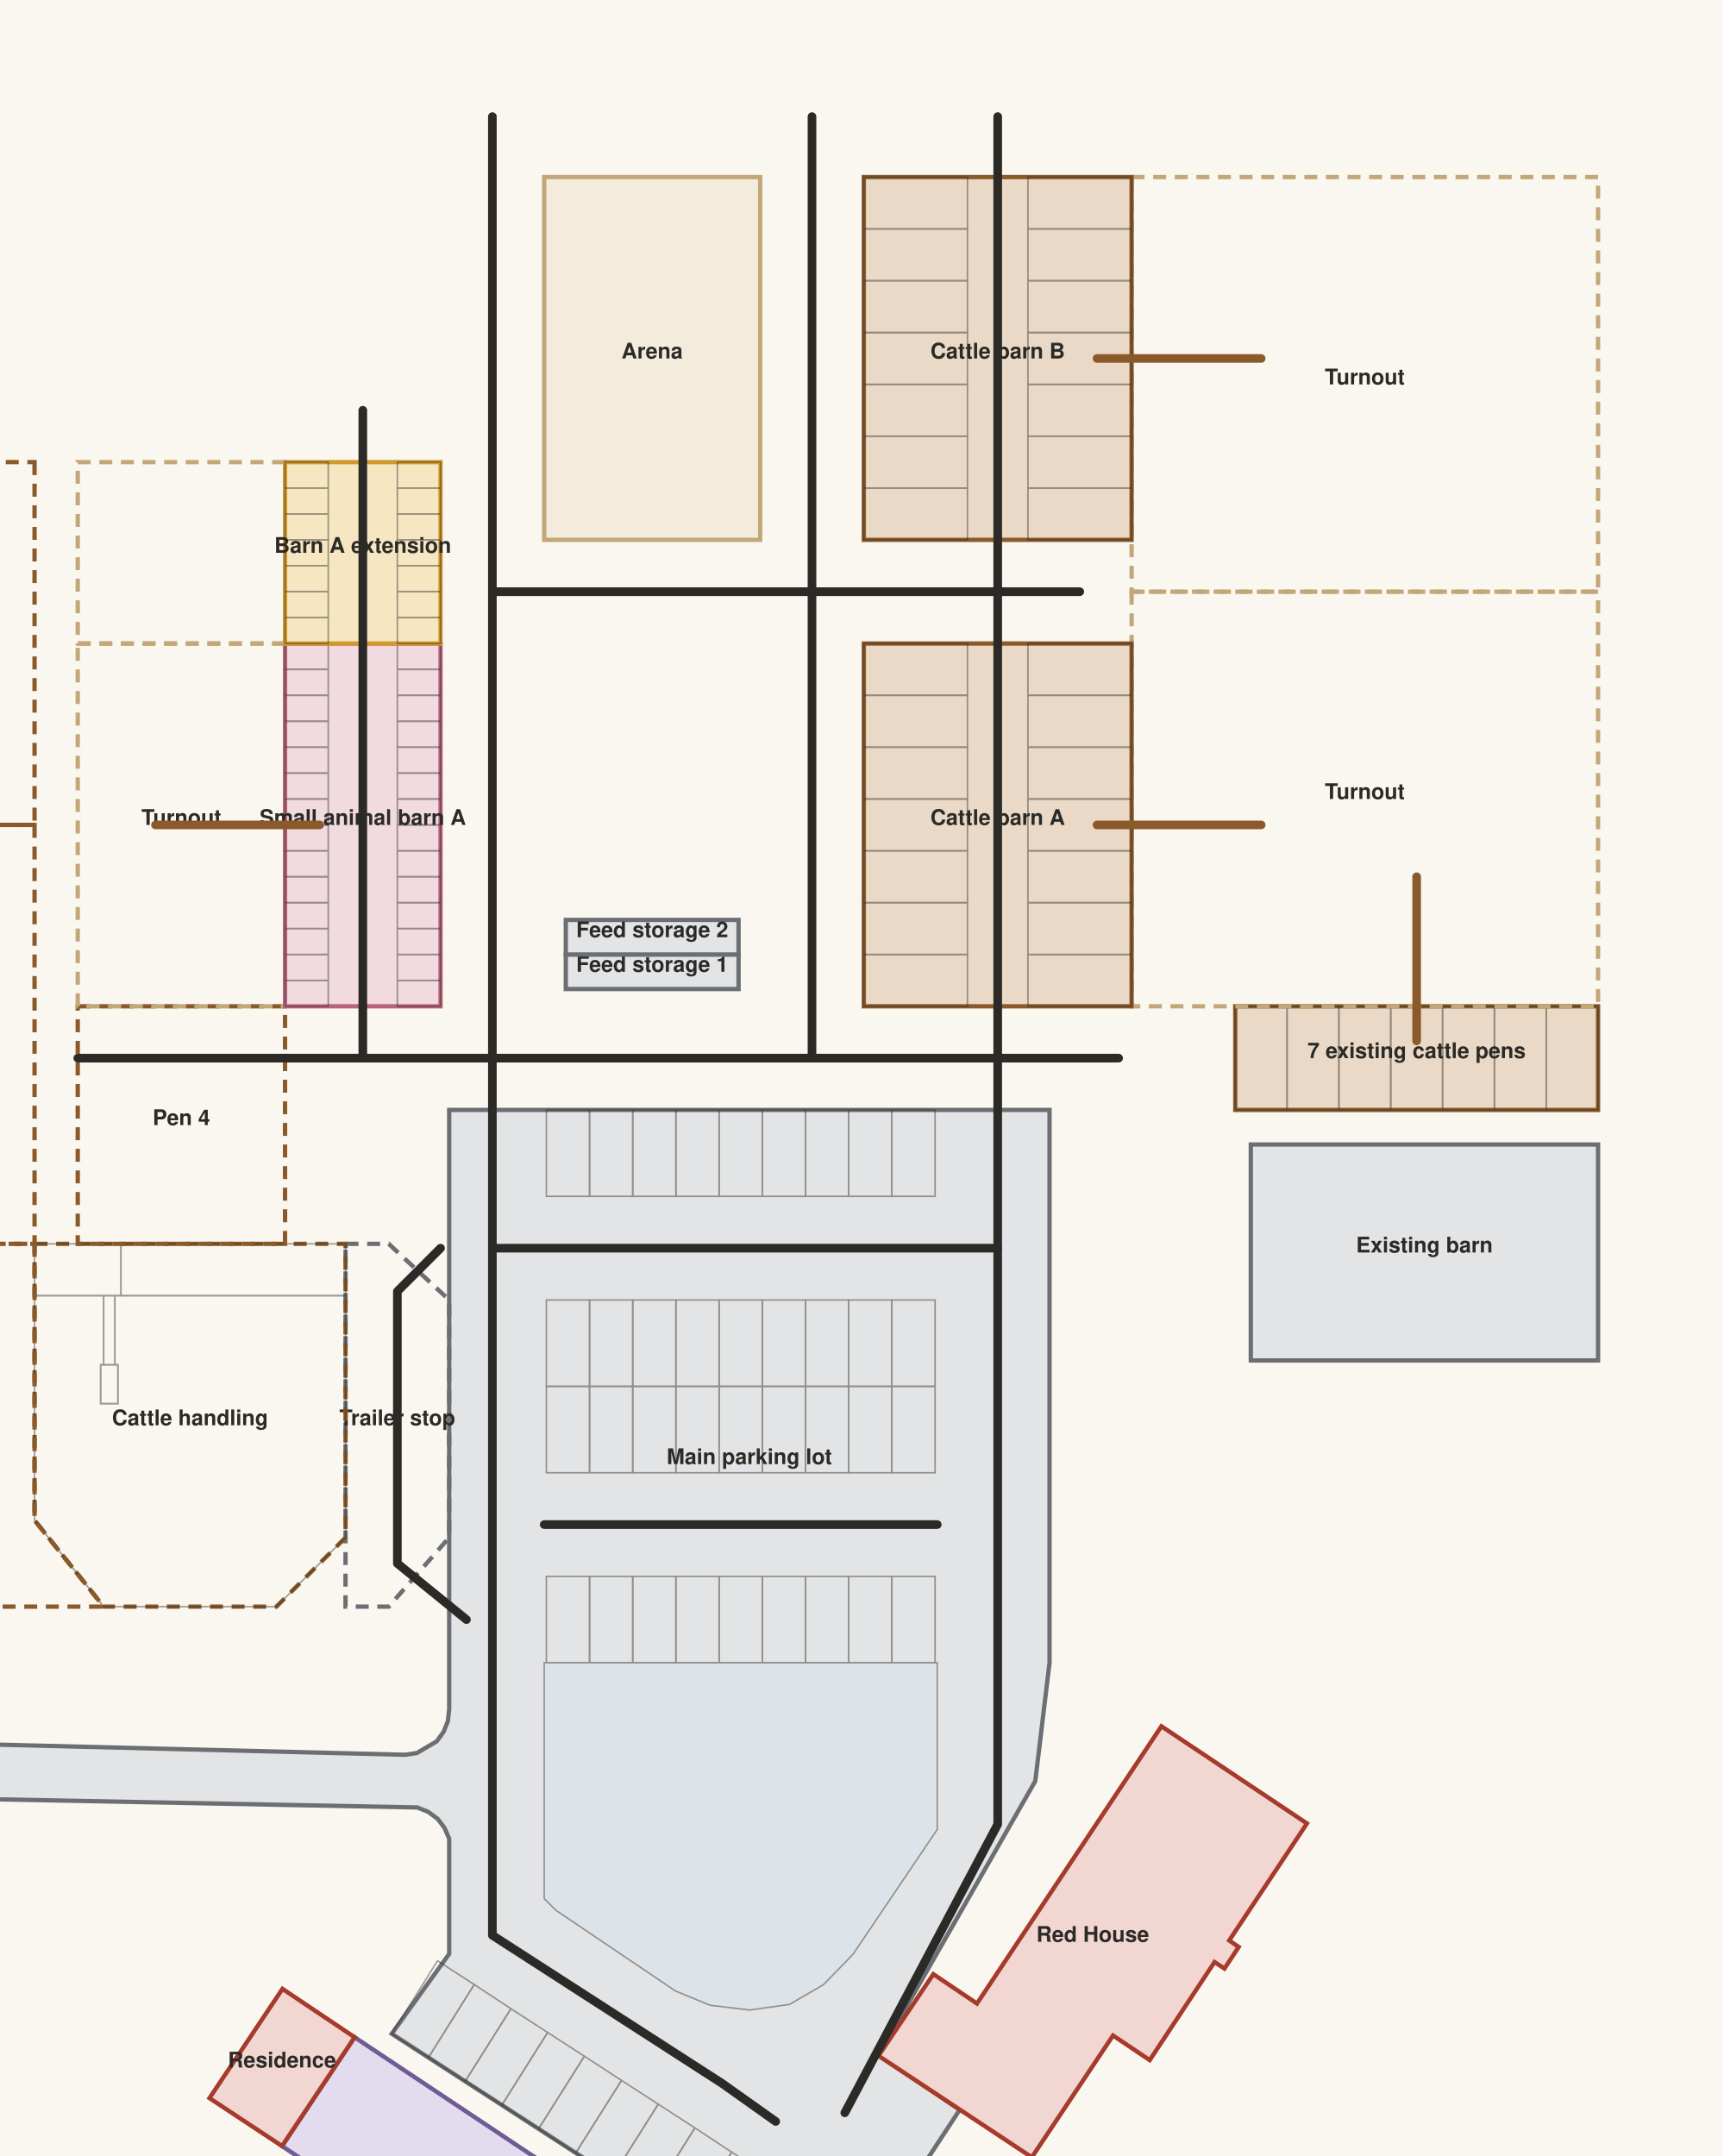
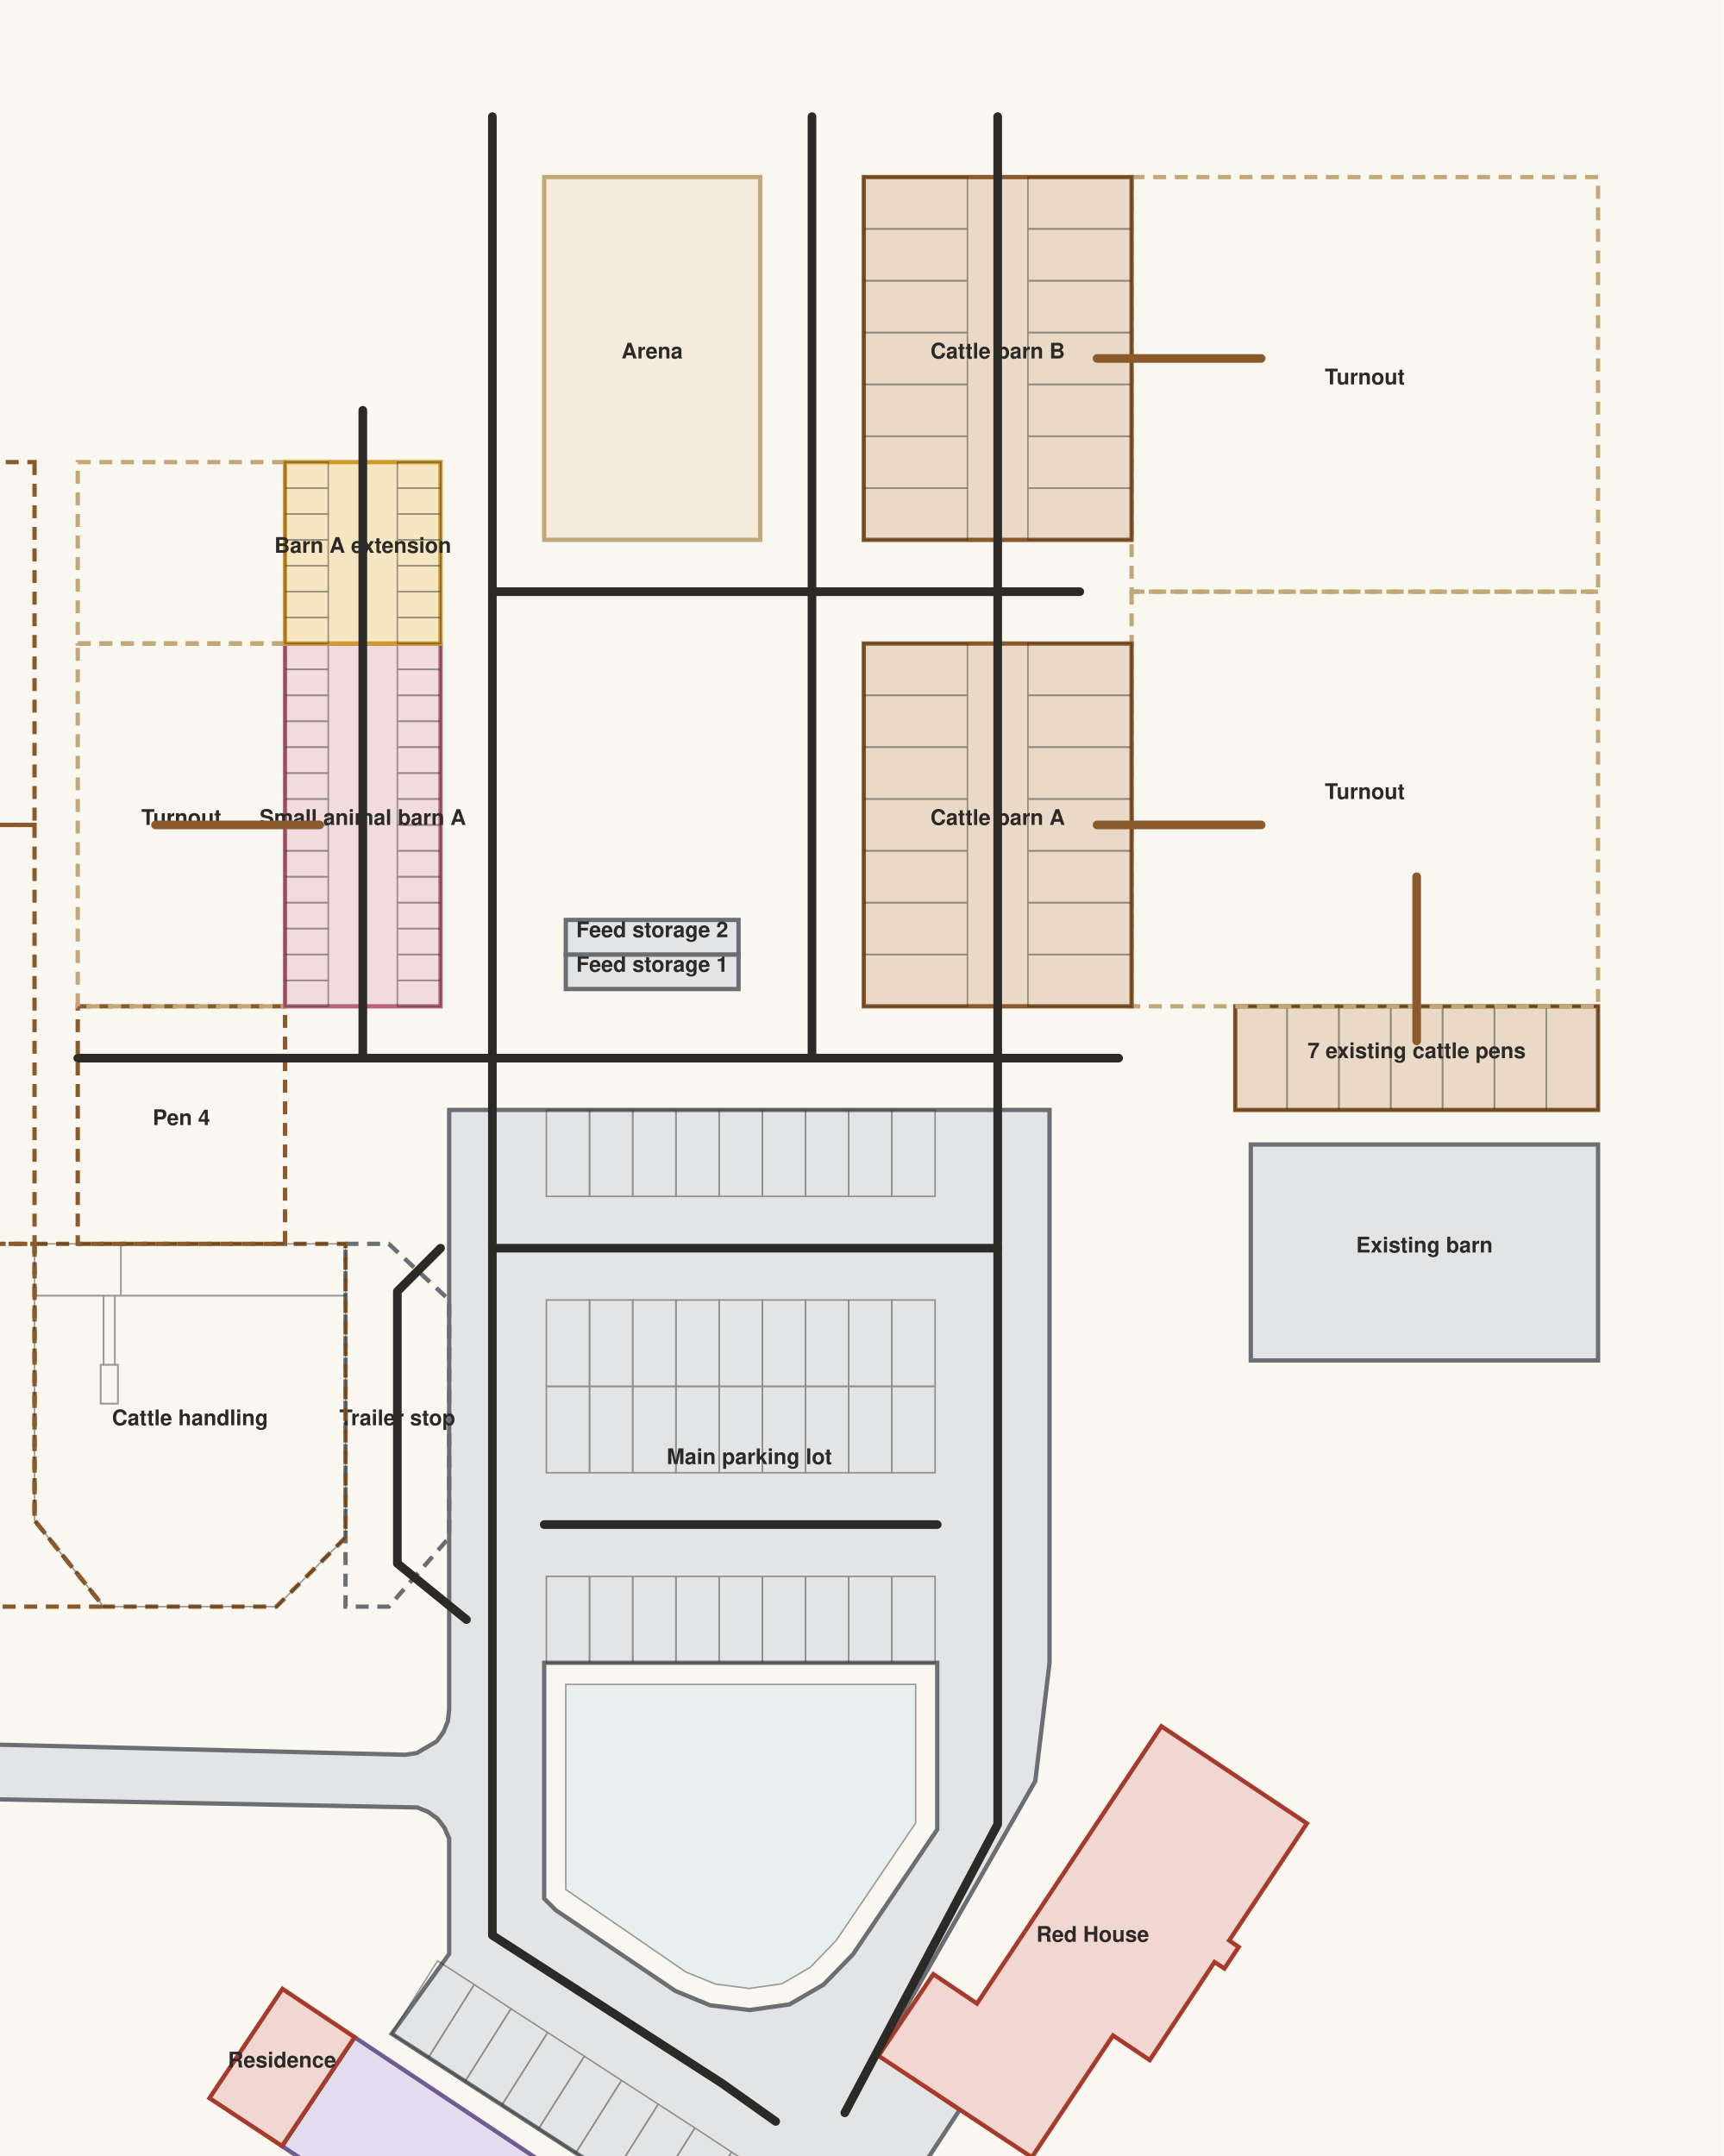
<svg xmlns="http://www.w3.org/2000/svg" viewBox="-90.0 -17 399.0 499.2" font-family="Avenir Next,Helvetica,Arial,sans-serif">
  <rect x="-90.0" y="-17" width="399.0" height="499.2" fill="#FAF7F0" />
  <g id="level-1">
    <g id="existing-barn">
      <rect x="199.6" y="248" width="80.4" height="50" fill="#E3E4E5" stroke="#6B6F73" stroke-width="1" />
      <text x="239.8" y="273.0" text-anchor="middle" font-size="5" font-weight="700" fill="#2B2A26">Existing barn</text>
    </g>
    <g id="existing-pens">
      <rect x="196" y="216" width="84" height="24" fill="#E9D9C6" stroke="#8B5A2B" stroke-width="1" />
      <g fill="none" stroke="#2B2A26" stroke-width=".35" opacity=".45">
        <rect x="196" y="216" width="12" height="24" />
        <rect x="208" y="216" width="12" height="24" />
        <rect x="220" y="216" width="12" height="24" />
        <rect x="232" y="216" width="12" height="24" />
        <rect x="244" y="216" width="12" height="24" />
        <rect x="256" y="216" width="12" height="24" />
        <rect x="268" y="216" width="12" height="24" />
      </g>
      <text x="238.0" y="228.0" text-anchor="middle" font-size="5" font-weight="700" fill="#2B2A26">7 existing cattle pens</text>
    </g>
    <g id="parking">
-       <polygon points="-287.8,372.3 -287.8,406.0 -277.8,396.0 6.6,401.5 9.1,402.5 11.3,404.1 12.9,406.2 14.0,408.7 14.0,435.4 0.7,453.9 77.3,503.5 87.9,486.8 111.2,503.5 132.2,471.5 113.5,458.8 149.7,395.4 153.0,368.0 153.0,240.0 14.0,240.0 14.0,378.8 13.7,381.5 12.7,384.0 11.1,386.2 6.5,388.9 3.8,389.3 -277.8,382.3" fill="#E3E4E5" stroke="#6B6F73" stroke-width="1" />
+       <path fill-rule="evenodd" d="M-287.8,372.3 L-287.8,406.0 L-277.8,396.0 L6.6,401.5 L9.1,402.5 L11.3,404.1 L12.9,406.2 L14.0,408.7 L14.0,435.4 L0.7,453.9 L77.3,503.5 L87.9,486.8 L111.2,503.5 L132.2,471.5 L113.5,458.8 L149.7,395.4 L153.0,368.0 L153.0,240.0 L14.0,240.0 L14.0,378.8 L13.7,381.5 L12.7,384.0 L11.1,386.2 L6.5,388.9 L3.8,389.3 L-277.8,382.3Z M38.7,425.3 L66.4,444.0 L74.4,447.3 L83.6,448.4 L92.8,447.1 L100.7,442.5 L107.5,435.5 L127.0,406.6 L127.0,368.0 L36.0,368.0 L36.0,422.6Z" fill="#E3E4E5" stroke="#6B6F73" stroke-width="1" />
      <g fill="none" stroke="#2B2A26" stroke-width=".35" opacity=".45">
        <rect x="36.5" y="240" width="10" height="20" />
        <rect x="46.5" y="240" width="10" height="20" />
        <rect x="56.5" y="240" width="10" height="20" />
        <rect x="66.5" y="240" width="10" height="20" />
        <rect x="76.5" y="240" width="10" height="20" />
        <rect x="86.5" y="240" width="10" height="20" />
        <rect x="96.5" y="240" width="10" height="20" />
        <rect x="106.5" y="240" width="10" height="20" />
        <rect x="116.5" y="240" width="10" height="20" />
        <rect x="36.5" y="284" width="10" height="20" />
        <rect x="46.5" y="284" width="10" height="20" />
        <rect x="56.5" y="284" width="10" height="20" />
        <rect x="66.5" y="284" width="10" height="20" />
        <rect x="76.5" y="284" width="10" height="20" />
        <rect x="86.5" y="284" width="10" height="20" />
        <rect x="96.5" y="284" width="10" height="20" />
        <rect x="106.5" y="284" width="10" height="20" />
        <rect x="116.5" y="284" width="10" height="20" />
        <rect x="36.5" y="304" width="10" height="20" />
        <rect x="46.5" y="304" width="10" height="20" />
        <rect x="56.5" y="304" width="10" height="20" />
        <rect x="66.5" y="304" width="10" height="20" />
        <rect x="76.5" y="304" width="10" height="20" />
        <rect x="86.5" y="304" width="10" height="20" />
        <rect x="96.5" y="304" width="10" height="20" />
        <rect x="106.5" y="304" width="10" height="20" />
        <rect x="116.5" y="304" width="10" height="20" />
        <rect x="36.5" y="348" width="10" height="20" />
        <rect x="46.5" y="348" width="10" height="20" />
        <rect x="56.5" y="348" width="10" height="20" />
        <rect x="66.5" y="348" width="10" height="20" />
        <rect x="76.5" y="348" width="10" height="20" />
        <rect x="86.5" y="348" width="10" height="20" />
        <rect x="96.5" y="348" width="10" height="20" />
        <rect x="106.5" y="348" width="10" height="20" />
        <rect x="116.5" y="348" width="10" height="20" />
        <polygon points="11.3,437.0 19.8,442.5 9.2,459.4 0.7,453.9" />
        <polygon points="19.8,442.5 28.3,448.1 17.7,464.9 9.2,459.4" />
        <polygon points="28.3,448.1 36.8,453.6 26.2,470.4 17.7,464.9" />
        <polygon points="36.8,453.6 45.3,459.1 34.7,475.9 26.2,470.4" />
        <polygon points="45.3,459.1 53.9,464.7 43.3,481.5 34.7,475.9" />
        <polygon points="53.9,464.7 62.4,470.2 51.8,487.0 43.3,481.5" />
        <polygon points="62.4,470.2 70.9,475.7 60.3,492.5 51.8,487.0" />
        <polygon points="70.9,475.7 79.4,481.3 68.8,498.0 60.3,492.5" />
        <polygon points="79.4,481.3 87.9,486.8 77.3,503.5 68.8,498.0" />
-         <polygon points="38.7,425.3 66.4,444.0 74.4,447.3 83.6,448.4 92.8,447.1 100.7,442.5 107.5,435.5 127.0,406.6 127.0,368.0 36.0,368.0 36.0,422.6" fill="#D3E5EF" />
+         <polygon points="41.0,420.5 68.8,439.6 75.7,442.4 83.5,443.4 91.1,442.3 97.6,438.5 103.6,432.3 122.0,405.1 122.0,373.0 41.0,373.0" fill="#D3E5EF" />
      </g>
      <text x="83.5" y="322.0" text-anchor="middle" font-size="5" font-weight="700" fill="#2B2A26">Main parking lot</text>
    </g>
    <g id="trailer-stop">
      <polygon points="-10.0,271 0.0,271 14.0,284 14.0,339 0.0,355 -10.0,355" fill="none" stroke="#6B6F73" stroke-width="1" stroke-dasharray="3 2" />
      <text x="2.0" y="313.0" text-anchor="middle" font-size="5" font-weight="700" fill="#2B2A26">Trailer stop</text>
    </g>
    <g id="handling">
      <polygon points="-82.0,271 -10.0,271 -10.0,339 -26.0,355 -66.0,355 -82.0,335" fill="none" stroke="#8B5A2B" stroke-width="1" stroke-dasharray="3 2" />
      <g fill="none" stroke="#2B2A26" stroke-width=".35" opacity=".45">
        <polygon points="-82.0,283 -66.0,283 -66.0,299 -66.7,299 -66.7,308 -62.7,308 -62.7,299 -63.4,299 -63.4,283 -10.0,283 -10.0,339 -26.0,355 -66.0,355 -82.0,335" />
        <rect x="-62.0" y="271" width="52" height="12" />
        <rect x="-82.0" y="271" width="20" height="12" />
        <rect x="-66.0" y="283" width="2.6" height="16" />
        <rect x="-66.7" y="299" width="4" height="9" />
      </g>
      <text x="-46.0" y="313.0" text-anchor="middle" font-size="5" font-weight="700" fill="#2B2A26">Cattle handling</text>
    </g>
    <g id="holding-1">
      <polygon points="-82.0,271 -82.0,335 -66.0,355 -200.0,355 -182.2,271" fill="none" stroke="#8B5A2B" stroke-width="1" stroke-dasharray="3 2" />
      <text x="-133.0" y="313.0" text-anchor="middle" font-size="5" font-weight="700" fill="#2B2A26">Pen 1</text>
    </g>
    <g id="holding-2">
      <polygon points="-82.0,174.0 -82.0,271 -182.2,271 -161.8,174.0" fill="none" stroke="#8B5A2B" stroke-width="1" stroke-dasharray="3 2" />
      <text x="-132.125" y="222.5" text-anchor="middle" font-size="5" font-weight="700" fill="#2B2A26">Pen 2</text>
    </g>
    <g id="holding-3">
      <polygon points="-82.0,90 -82.0,174.0 -161.8,174.0 -144.0,90" fill="none" stroke="#8B5A2B" stroke-width="1" stroke-dasharray="3 2" />
      <text x="-121.875" y="132.0" text-anchor="middle" font-size="5" font-weight="700" fill="#2B2A26">Pen 3</text>
    </g>
    <g id="holding-4">
      <polygon points="-72,216 -24,216 -24,271 -72,271" fill="none" stroke="#8B5A2B" stroke-width="1" stroke-dasharray="3 2" />
      <text x="-48.0" y="243.5" text-anchor="middle" font-size="5" font-weight="700" fill="#2B2A26">Pen 4</text>
    </g>
    <g id="existing-red-house">
      <polygon points="167.7,454.3 176.2,460.0 191.2,437.3 193.5,438.8 196.8,433.8 194.6,432.3 212.6,405.2 178.9,382.7 136.2,446.9 126.1,440.1 113.4,459.0 148.9,482.5" fill="#F1D6D1" stroke="#A63A2B" stroke-width="1" />
      <text x="163.0" y="432.6" text-anchor="middle" font-size="5" font-weight="700" fill="#2B2A26">Red House</text>
    </g>
    <g id="horticulture">
      <polygon points="-7.9,454.7 75.0,509.9 58.2,535.2 -24.7,479.9" fill="#E2DCEE" stroke="#6E5C93" stroke-width="1" />
      <text x="25.15" y="494.95" text-anchor="middle" font-size="5" font-weight="700" fill="#2B2A26">Horticulture area</text>
    </g>
    <g id="residence">
      <polygon points="-24.6,443.5 -7.9,454.7 -24.7,479.9 -41.5,468.8" fill="#F1D6D1" stroke="#A63A2B" stroke-width="1" />
      <text x="-24.7" y="461.7" text-anchor="middle" font-size="5" font-weight="700" fill="#2B2A26">Residence</text>
    </g>
  </g>
  <g id="level-2">
    <g id="turnout-cattle-a">
      <rect x="172" y="120.0" width="108" height="96.0" fill="none" stroke="#C2A878" stroke-width="1" stroke-dasharray="3 2" />
      <text x="226.0" y="168.0" text-anchor="middle" font-size="5" font-weight="700" fill="#2B2A26">Turnout</text>
    </g>
    <g id="turnout-small-a">
      <rect x="-72" y="132" width="48" height="84" fill="none" stroke="#C2A878" stroke-width="1" stroke-dasharray="3 2" />
      <text x="-48.0" y="174.0" text-anchor="middle" font-size="5" font-weight="700" fill="#2B2A26">Turnout</text>
    </g>
    <g id="cattle-a">
      <rect x="110" y="132" width="62" height="84" fill="#E9D9C6" stroke="#8B5A2B" stroke-width="1" />
      <g fill="none" stroke="#2B2A26" stroke-width=".35" opacity=".45">
        <rect x="110" y="132" width="24" height="12" />
        <rect x="110" y="144" width="24" height="12" />
        <rect x="110" y="156" width="24" height="12" />
        <rect x="110" y="168" width="24" height="12" />
        <rect x="110" y="180" width="24" height="12" />
        <rect x="110" y="192" width="24" height="12" />
        <rect x="110" y="204" width="24" height="12" />
        <rect x="148" y="132" width="24" height="12" />
        <rect x="148" y="144" width="24" height="12" />
        <rect x="148" y="156" width="24" height="12" />
        <rect x="148" y="168" width="24" height="12" />
        <rect x="148" y="180" width="24" height="12" />
        <rect x="148" y="192" width="24" height="12" />
        <rect x="148" y="204" width="24" height="12" />
      </g>
      <text x="141.0" y="174.0" text-anchor="middle" font-size="5" font-weight="700" fill="#2B2A26">Cattle barn A</text>
    </g>
    <g id="small-a">
      <rect x="-24" y="132" width="36" height="84" fill="#F1DAE0" stroke="#B8657A" stroke-width="1" />
      <g fill="none" stroke="#2B2A26" stroke-width=".35" opacity=".45">
        <rect x="-24" y="132" width="10" height="6" />
        <rect x="-24" y="138" width="10" height="6" />
        <rect x="-24" y="144" width="10" height="6" />
        <rect x="-24" y="150" width="10" height="6" />
        <rect x="-24" y="156" width="10" height="6" />
        <rect x="-24" y="162" width="10" height="6" />
        <rect x="-24" y="168" width="10" height="6" />
        <rect x="-24" y="174" width="10" height="6" />
        <rect x="-24" y="180" width="10" height="6" />
        <rect x="-24" y="186" width="10" height="6" />
        <rect x="-24" y="192" width="10" height="6" />
        <rect x="-24" y="198" width="10" height="6" />
        <rect x="-24" y="204" width="10" height="6" />
        <rect x="-24" y="210" width="10" height="6" />
        <rect x="2" y="132" width="10" height="6" />
        <rect x="2" y="138" width="10" height="6" />
        <rect x="2" y="144" width="10" height="6" />
        <rect x="2" y="150" width="10" height="6" />
        <rect x="2" y="156" width="10" height="6" />
        <rect x="2" y="162" width="10" height="6" />
        <rect x="2" y="168" width="10" height="6" />
        <rect x="2" y="174" width="10" height="6" />
        <rect x="2" y="180" width="10" height="6" />
        <rect x="2" y="186" width="10" height="6" />
        <rect x="2" y="192" width="10" height="6" />
        <rect x="2" y="198" width="10" height="6" />
        <rect x="2" y="204" width="10" height="6" />
        <rect x="2" y="210" width="10" height="6" />
      </g>
      <text x="-6.0" y="174.0" text-anchor="middle" font-size="5" font-weight="700" fill="#2B2A26">Small animal barn A</text>
    </g>
    <g id="feed-1">
      <rect x="41" y="204" width="40" height="8" fill="#E3E4E5" stroke="#6B6F73" stroke-width="1" />
      <text x="61.0" y="208.0" text-anchor="middle" font-size="5" font-weight="700" fill="#2B2A26">Feed storage 1</text>
    </g>
  </g>
  <g id="level-3">
    <g id="turnout-small-b">
      <rect x="-72" y="90" width="48" height="42" fill="none" stroke="#C2A878" stroke-width="1" stroke-dasharray="3 2" />
      <text x="-48.0" y="111.0" text-anchor="middle" font-size="5" font-weight="700" fill="#2B2A26" />
    </g>
    <g id="turnout-cattle-b">
      <rect x="172" y="24" width="108" height="96.0" fill="none" stroke="#C2A878" stroke-width="1" stroke-dasharray="3 2" />
      <text x="226.0" y="72.0" text-anchor="middle" font-size="5" font-weight="700" fill="#2B2A26">Turnout</text>
    </g>
    <g id="cattle-b">
      <rect x="110" y="24" width="62" height="84" fill="#E9D9C6" stroke="#8B5A2B" stroke-width="1" />
      <g fill="none" stroke="#2B2A26" stroke-width=".35" opacity=".45">
        <rect x="110" y="24" width="24" height="12" />
        <rect x="110" y="36" width="24" height="12" />
        <rect x="110" y="48" width="24" height="12" />
        <rect x="110" y="60" width="24" height="12" />
        <rect x="110" y="72" width="24" height="12" />
        <rect x="110" y="84" width="24" height="12" />
        <rect x="110" y="96" width="24" height="12" />
        <rect x="148" y="24" width="24" height="12" />
        <rect x="148" y="36" width="24" height="12" />
        <rect x="148" y="48" width="24" height="12" />
        <rect x="148" y="60" width="24" height="12" />
        <rect x="148" y="72" width="24" height="12" />
        <rect x="148" y="84" width="24" height="12" />
        <rect x="148" y="96" width="24" height="12" />
      </g>
      <text x="141.0" y="66.0" text-anchor="middle" font-size="5" font-weight="700" fill="#2B2A26">Cattle barn B</text>
    </g>
    <g id="small-b">
      <rect x="-24" y="90" width="36" height="42" fill="#F6E6C2" stroke="#D19A2E" stroke-width="1" />
      <g fill="none" stroke="#2B2A26" stroke-width=".35" opacity=".45">
        <rect x="-24" y="90" width="10" height="6" />
        <rect x="-24" y="96" width="10" height="6" />
        <rect x="-24" y="102" width="10" height="6" />
        <rect x="-24" y="108" width="10" height="6" />
        <rect x="-24" y="114" width="10" height="6" />
        <rect x="-24" y="120" width="10" height="6" />
        <rect x="-24" y="126" width="10" height="6" />
        <rect x="2" y="90" width="10" height="6" />
        <rect x="2" y="96" width="10" height="6" />
        <rect x="2" y="102" width="10" height="6" />
        <rect x="2" y="108" width="10" height="6" />
        <rect x="2" y="114" width="10" height="6" />
        <rect x="2" y="120" width="10" height="6" />
        <rect x="2" y="126" width="10" height="6" />
      </g>
      <text x="-6.0" y="111.0" text-anchor="middle" font-size="5" font-weight="700" fill="#2B2A26">Barn A extension</text>
    </g>
    <g id="arena">
      <rect x="36" y="24" width="50" height="84" fill="#F3ECDD" stroke="#C2A878" stroke-width="1" />
      <text x="61.0" y="66.0" text-anchor="middle" font-size="5" font-weight="700" fill="#2B2A26">Arena</text>
    </g>
    <g id="feed-2">
      <rect x="41" y="196" width="40" height="8" fill="#E3E4E5" stroke="#6B6F73" stroke-width="1" />
      <text x="61.0" y="200.0" text-anchor="middle" font-size="5" font-weight="700" fill="#2B2A26">Feed storage 2</text>
    </g>
  </g>
  <g id="drives" />
  <g id="circulation">
    <polyline id="lane-west" points="24.0,10 24.0,272" fill="none" stroke="#2B2A26" stroke-width="2" stroke-linecap="round" stroke-linejoin="round" />
    <polyline id="lane-east" points="98.0,10 98.0,228.0" fill="none" stroke="#2B2A26" stroke-width="2" stroke-linecap="round" stroke-linejoin="round" />
    <polyline id="drive-cross" points="-72,228.0 169,228.0" fill="none" stroke="#2B2A26" stroke-width="2" stroke-linecap="round" stroke-linejoin="round" />
    <polyline id="lane-mid" points="24.0,120.0 160,120.0" fill="none" stroke="#2B2A26" stroke-width="2" stroke-linecap="round" stroke-linejoin="round" />
    <polyline id="aisle-cattle" points="141.0,10 141.0,272" fill="none" stroke="#2B2A26" stroke-width="2" stroke-linecap="round" stroke-linejoin="round" />
    <polyline id="aisle-small" points="-6.0,78 -6.0,228.0" fill="none" stroke="#2B2A26" stroke-width="2" stroke-linecap="round" stroke-linejoin="round" />
    <polyline id="loop-parking" points="105.6,472.2 141.0,405.4 141.0,272 24.0,272 24.0,431.1 77.2,465.4 89.6,474.2" fill="none" stroke="#2B2A26" stroke-width="2" stroke-linecap="round" stroke-linejoin="round" />
    <polyline id="loop-mid" points="127.0,336 36.0,336" fill="none" stroke="#2B2A26" stroke-width="2" stroke-linecap="round" stroke-linejoin="round" />
    <polyline id="trailers" points="12.0,272 2.0,282 2.0,345 18.0,358" fill="none" stroke="#2B2A26" stroke-width="2" stroke-linecap="round" stroke-linejoin="round" />
    <polyline id="an-cattle-a" points="164,174.0 202,174.0" fill="none" stroke="#8B5A2B" stroke-width="2" stroke-linecap="round" stroke-linejoin="round" />
    <polyline id="an-cattle-b" points="164,66.0 202,66.0" fill="none" stroke="#8B5A2B" stroke-width="2" stroke-linecap="round" stroke-linejoin="round" />
    <polyline id="an-small-a" points="-16,174.0 -54,174.0" fill="none" stroke="#8B5A2B" stroke-width="2" stroke-linecap="round" stroke-linejoin="round" />
    <polyline id="an-pens" points="238.0,224 238.0,186" fill="none" stroke="#8B5A2B" stroke-width="2" stroke-linecap="round" stroke-linejoin="round" />
  </g>
</svg>
